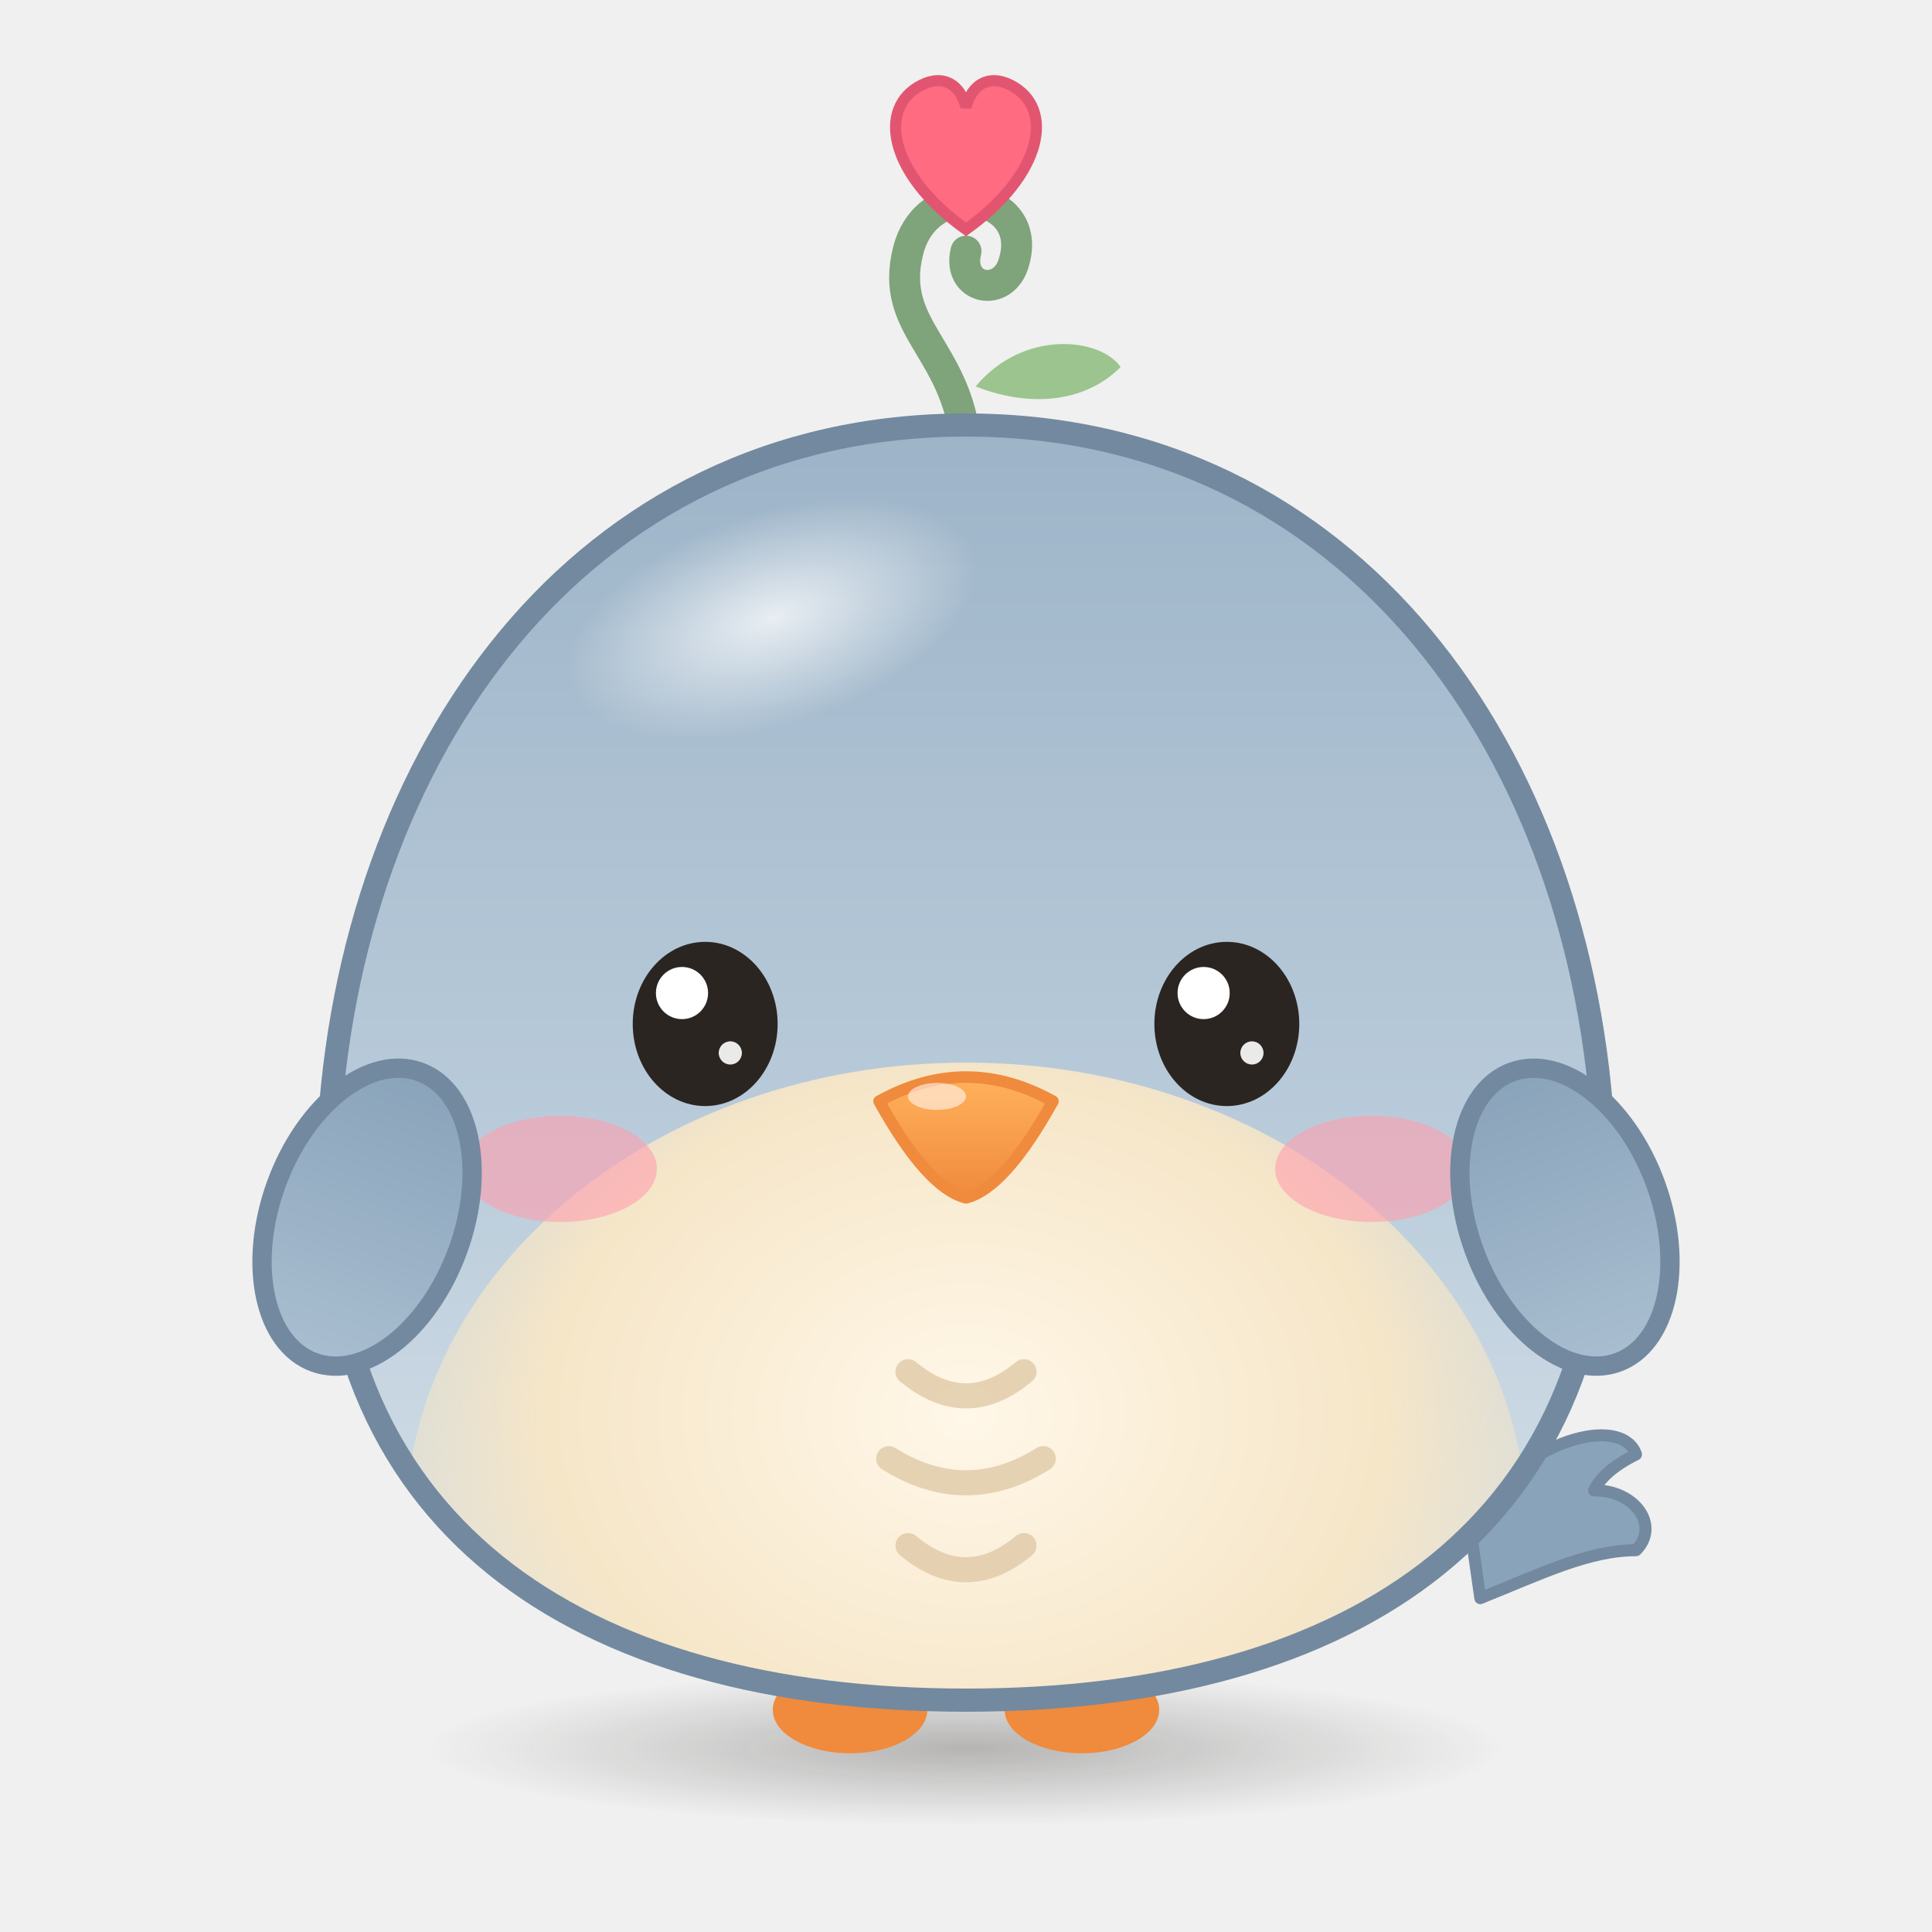
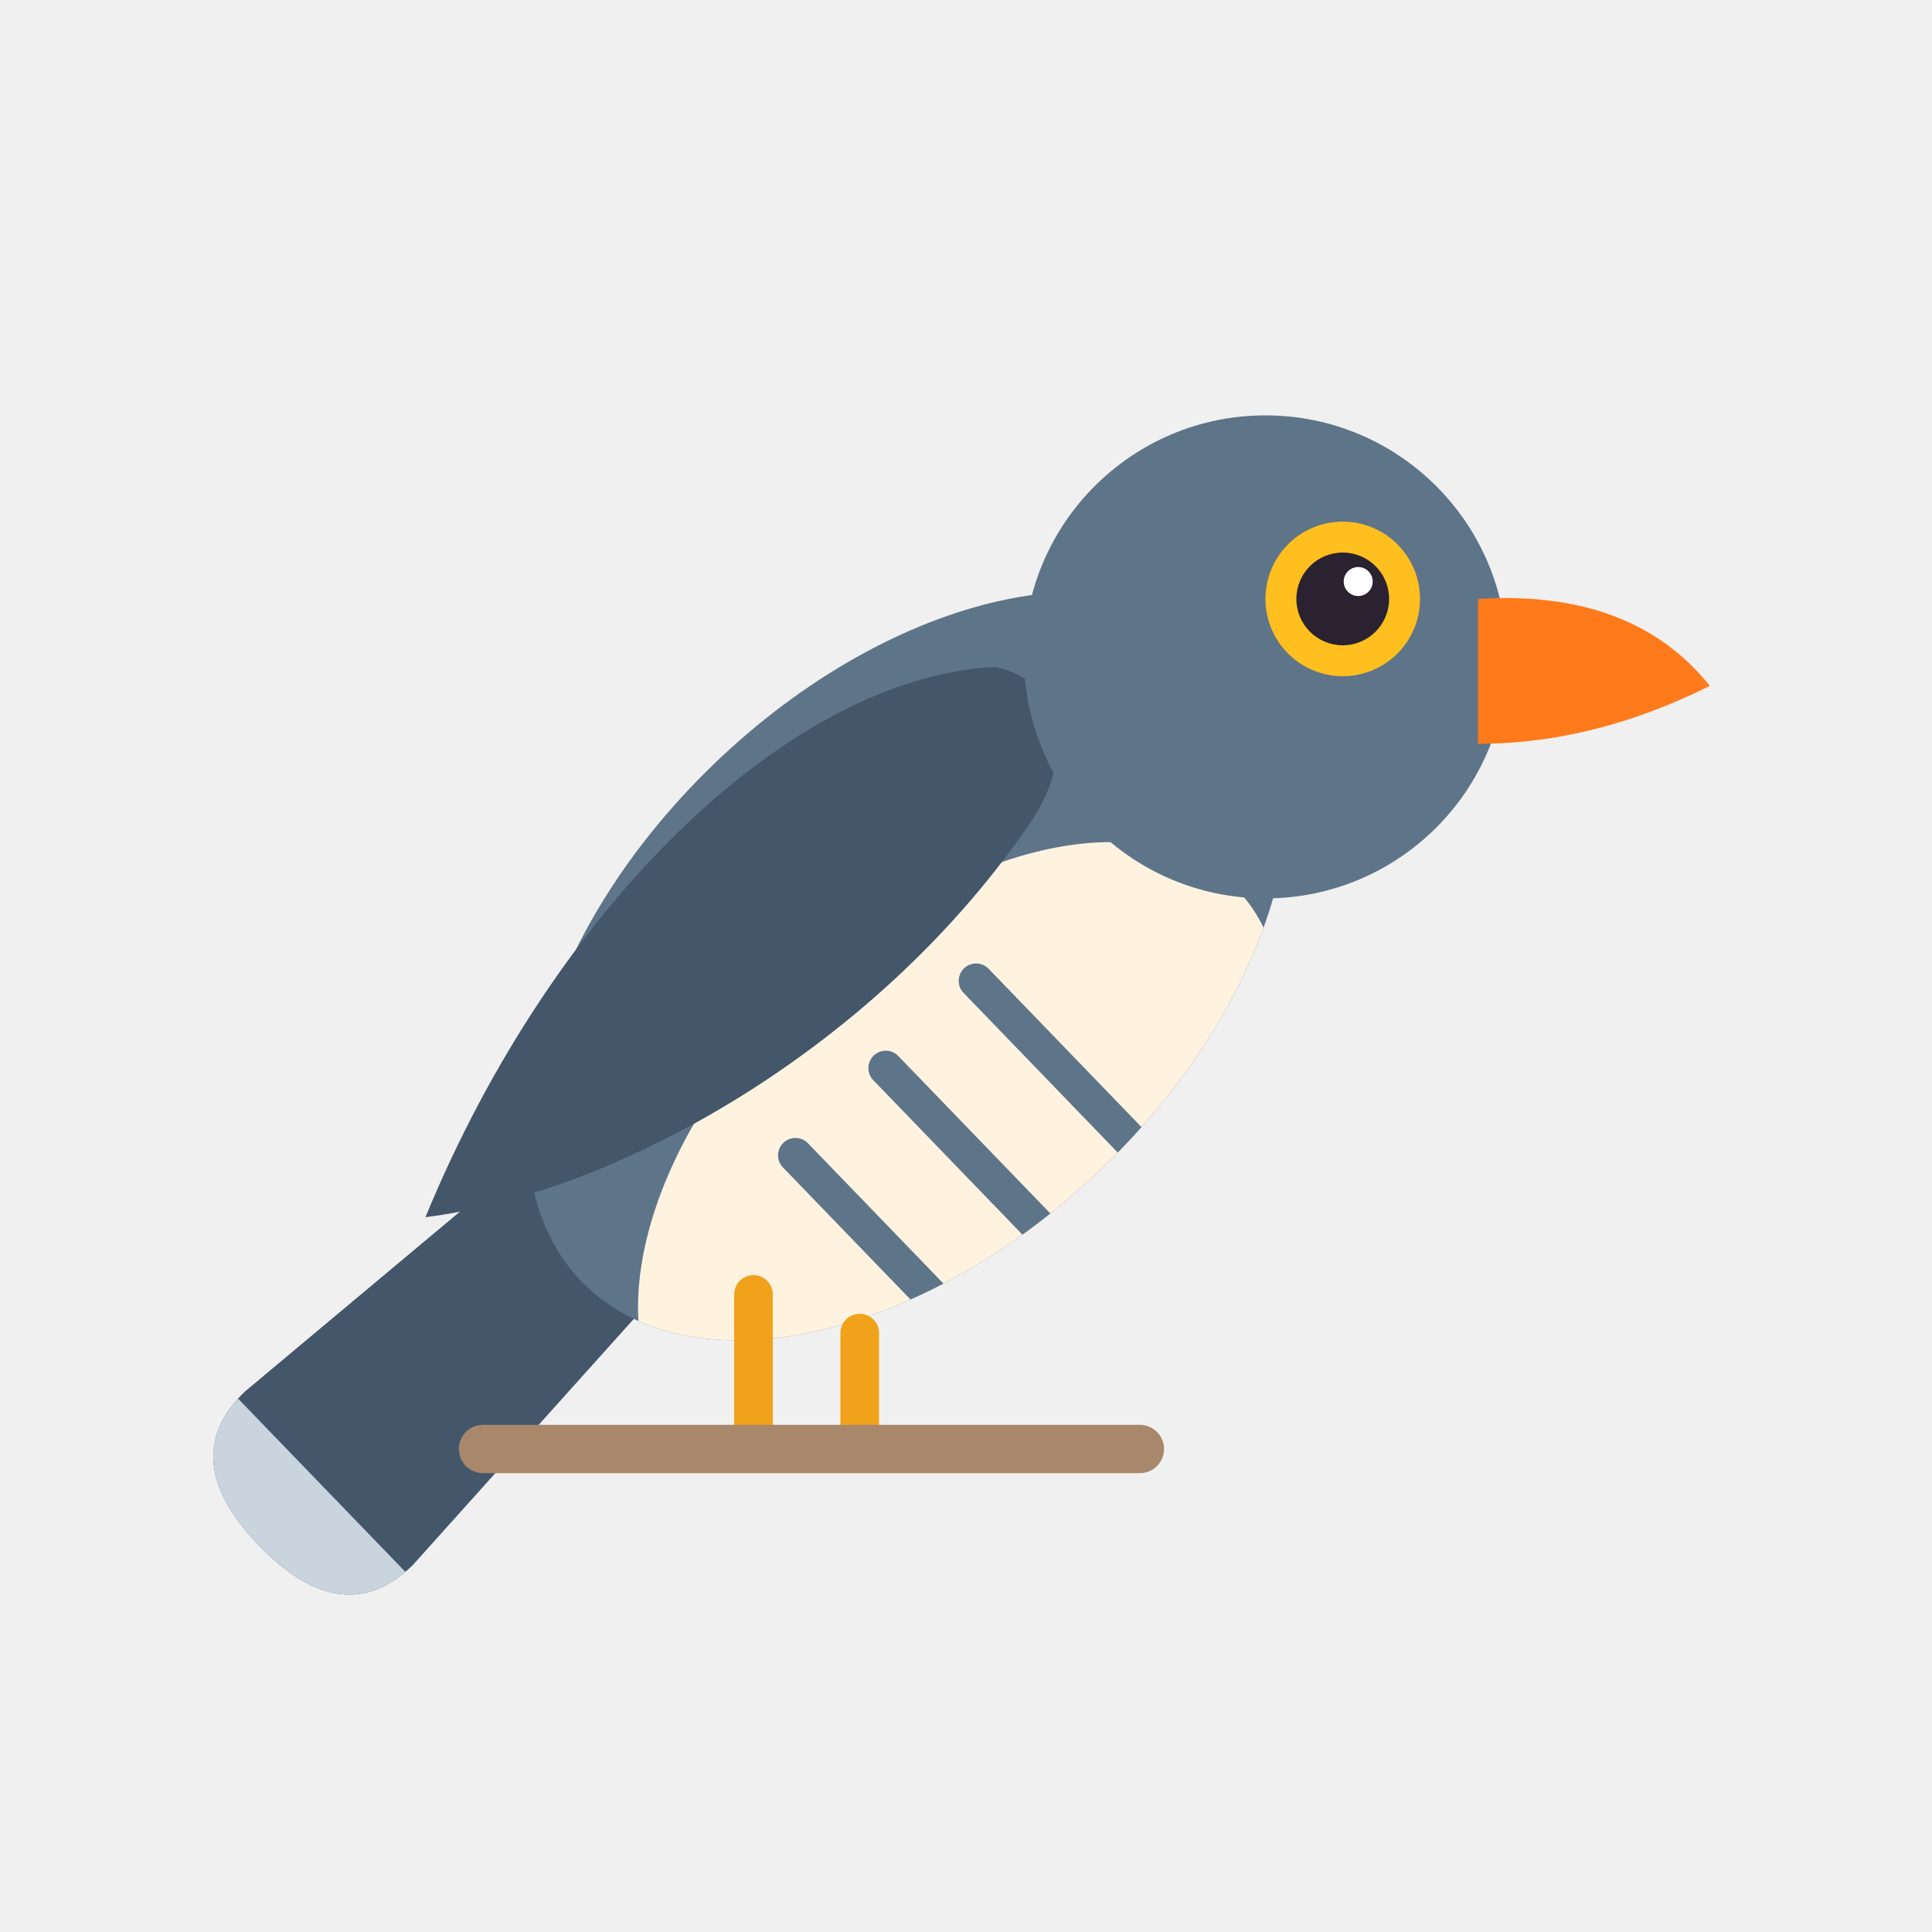
<svg xmlns="http://www.w3.org/2000/svg" viewBox="0 0 200 200" width="200" height="200">
-   <defs>
-     <linearGradient id="body" x1="0" y1="0" x2="0" y2="1">
-       <stop offset="0" stop-color="#9DB4C8" />
-       <stop offset=".55" stop-color="#B9CBDA" />
-       <stop offset="1" stop-color="#D8E3EA" />
-     </linearGradient>
-     <radialGradient id="belly" cx=".5" cy=".38" r=".62">
-       <stop offset="0" stop-color="#FFF7E8" />
-       <stop offset=".6" stop-color="#F6E6C8" />
-       <stop offset="1" stop-color="#F6E6C8" stop-opacity="0" />
-     </radialGradient>
-     <radialGradient id="shine" cx=".5" cy=".5" r=".5">
-       <stop offset="0" stop-color="#fff" stop-opacity=".75" />
-       <stop offset="1" stop-color="#fff" stop-opacity="0" />
-     </radialGradient>
-     <linearGradient id="beak" x1="0" y1="0" x2="0" y2="1">
-       <stop offset="0" stop-color="#FFB15C" />
-       <stop offset="1" stop-color="#F08A3C" />
-     </linearGradient>
-     <linearGradient id="wing" x1="0" y1="0" x2="0" y2="1">
-       <stop offset="0" stop-color="#89A3BA" />
-       <stop offset="1" stop-color="#A9BED0" />
-     </linearGradient>
-     <radialGradient id="shadow" cx=".5" cy=".5" r=".5">
-       <stop offset="0" stop-color="#1f1b18" stop-opacity=".28" />
-       <stop offset="1" stop-color="#1f1b18" stop-opacity="0" />
-     </radialGradient>
-     <clipPath id="bodyclip">
-       <path d="M100 44 C140 44 164 78 166 118 C168 158 140 176 100 176 C60 176 32 158 34 118 C36 78 60 44 100 44 Z" />
-     </clipPath>
-   </defs>
-   <ellipse cx="100" cy="181" rx="56" ry="8" fill="url(#shadow)" />
-   <path transform="translate(152 158) scale(.62) translate(-150 -152)" d="M150 150 C162 136 176 134 178 140 C174 142 172 144 171 146 C178 146 182 152 178 156 C170 156 162 160 152 164 Z" fill="#89A3BA" stroke="#7389A0" stroke-width="2" stroke-linejoin="round" />
-   <ellipse cx="88" cy="177" rx="8" ry="4.5" fill="#F08A3C" />
-   <ellipse cx="112" cy="177" rx="8" ry="4.5" fill="#F08A3C" />
-   <g transform="translate(0 0) rotate(0 100 46)">
-     <path d="M100 46 C99 36 92 34 94 26 C96 18 107 20 105 27 C104 31 99 30 100 26" fill="none" stroke="#7FA37A" stroke-width="3.2" stroke-linecap="round" />
-     <path d="M101 40 C106 34 114 35 116 38 C112 42 106 42 101 40 Z" fill="#9CC48E" />
-     <path transform="translate(100 18) scale(1.15)" d="M0 5 C-7 0 -8 -6 -4 -8 C-2 -9 -0.5 -8 0 -6 C0.5 -8 2 -9 4 -8 C8 -6 7 0 0 5 Z" fill="#FF6B81" stroke="#E25570" stroke-width="1" />
+   <g transform="translate(-6 -12) scale(1.0)">
+     <g transform="rotate(46 100 112)">
+       <clipPath id="t">
+         <path d="M88 136 L84 192 Q84 202 96.5 202 Q109 202 109 192 L105 136 Z" />
+       </clipPath>
+       <g clip-path="url(#t)">
+         <rect x="80" y="130" width="34" height="74" fill="#43566A" />
+         <rect x="80" y="193" width="34" height="12" fill="#C9D4DE" />
+       </g>
+       <ellipse cx="100" cy="112" rx="29" ry="47" fill="#5E7489" />
+       <clipPath id="b">
+         <ellipse cx="100" cy="112" rx="29" ry="47" />
+       </clipPath>
+       <g clip-path="url(#b)">
+         <ellipse cx="118" cy="122" rx="24" ry="40" fill="#FFF3E0" />
+         <path d="M106 108 H132" stroke="#5E7489" stroke-width="3.6" stroke-linecap="round" />
+         <path d="M106 121 H132" stroke="#5E7489" stroke-width="3.6" stroke-linecap="round" />
+         <path d="M106 134 H132" stroke="#5E7489" stroke-width="3.6" stroke-linecap="round" />
+       </g>
+       <path d="M84 84 C70 100 70 134 84 166 C96 150 104 120 98 92 C96 84 90 80 84 84 Z" fill="#43566A" />
+     </g>
+     <path d="M84 146 V160 M95 150 V160" stroke="#F0A21A" stroke-width="4" stroke-linecap="round" />
+     <path d="M56 162 H124" stroke="#A8876B" stroke-width="5" stroke-linecap="round" />
+     <circle cx="137" cy="80" r="25" fill="#5E7489" />
+     <path d="M159 74 q16 -1 24 9 q-12 6 -24 6 Z" fill="#FF7A1A" />
+     <circle cx="145" cy="74" r="8" fill="#FFBF1F" />
+     <circle cx="145" cy="74" r="4.8" fill="#2A2230" />
+     <circle cx="146.6" cy="72.2" r="1.5" fill="#fff" />
  </g>
-   <path d="M100 44 C140 44 164 78 166 118 C168 158 140 176 100 176 C60 176 32 158 34 118 C36 78 60 44 100 44 Z" fill="url(#body)" />
-   <g clip-path="url(#bodyclip)">
-     <ellipse cx="100" cy="158" rx="58" ry="48" fill="url(#belly)" />
-   </g>
-   <path d="M100 44 C140 44 164 78 166 118 C168 158 140 176 100 176 C60 176 32 158 34 118 C36 78 60 44 100 44 Z" fill="none" stroke="#7389A0" stroke-width="2.4" />
-   <ellipse cx="80" cy="64" rx="22" ry="11" fill="url(#shine)" transform="rotate(-18 80 64)" />
-   <path d="M94 142 Q100 147 106 142" fill="none" stroke="#DDC7A3" stroke-width="2.6" stroke-linecap="round" opacity=".75" />
-   <path d="M92 151 Q100 156 108 151" fill="none" stroke="#DDC7A3" stroke-width="2.6" stroke-linecap="round" opacity=".75" />
-   <path d="M94 160 Q100 165 106 160" fill="none" stroke="#DDC7A3" stroke-width="2.6" stroke-linecap="round" opacity=".75" />
-   <ellipse cx="58" cy="121" rx="10" ry="5.5" fill="#FF9FAE" opacity=".6" />
-   <ellipse cx="142" cy="121" rx="10" ry="5.5" fill="#FF9FAE" opacity=".6" />
-   <ellipse cx="73" cy="106" rx="7.5" ry="8.5" fill="#2B2522" />
-   <circle cx="70.6" cy="102.8" r="2.7" fill="#fff" />
-   <circle cx="75.6" cy="109" r="1.2" fill="#fff" opacity=".9" />
-   <ellipse cx="127" cy="106" rx="7.5" ry="8.5" fill="#2B2522" />
-   <circle cx="124.6" cy="102.8" r="2.7" fill="#fff" />
-   <circle cx="129.6" cy="109" r="1.2" fill="#fff" opacity=".9" />
-   <path d="M91 114 Q100 109 109 114 Q104 123 100 124 Q96 123 91 114 Z" fill="url(#beak)" stroke="#F08A3C" stroke-width="1.2" stroke-linejoin="round" />
-   <ellipse cx="97" cy="113.5" rx="3" ry="1.4" fill="#fff" opacity=".55" />
-   <ellipse cx="38" cy="126" rx="10" ry="16" fill="url(#wing)" stroke="#7389A0" stroke-width="2" transform="rotate(20 38 126)" />
-   <ellipse cx="162" cy="126" rx="10" ry="16" fill="url(#wing)" stroke="#7389A0" stroke-width="2" transform="rotate(-20 162 126)" />
</svg>
